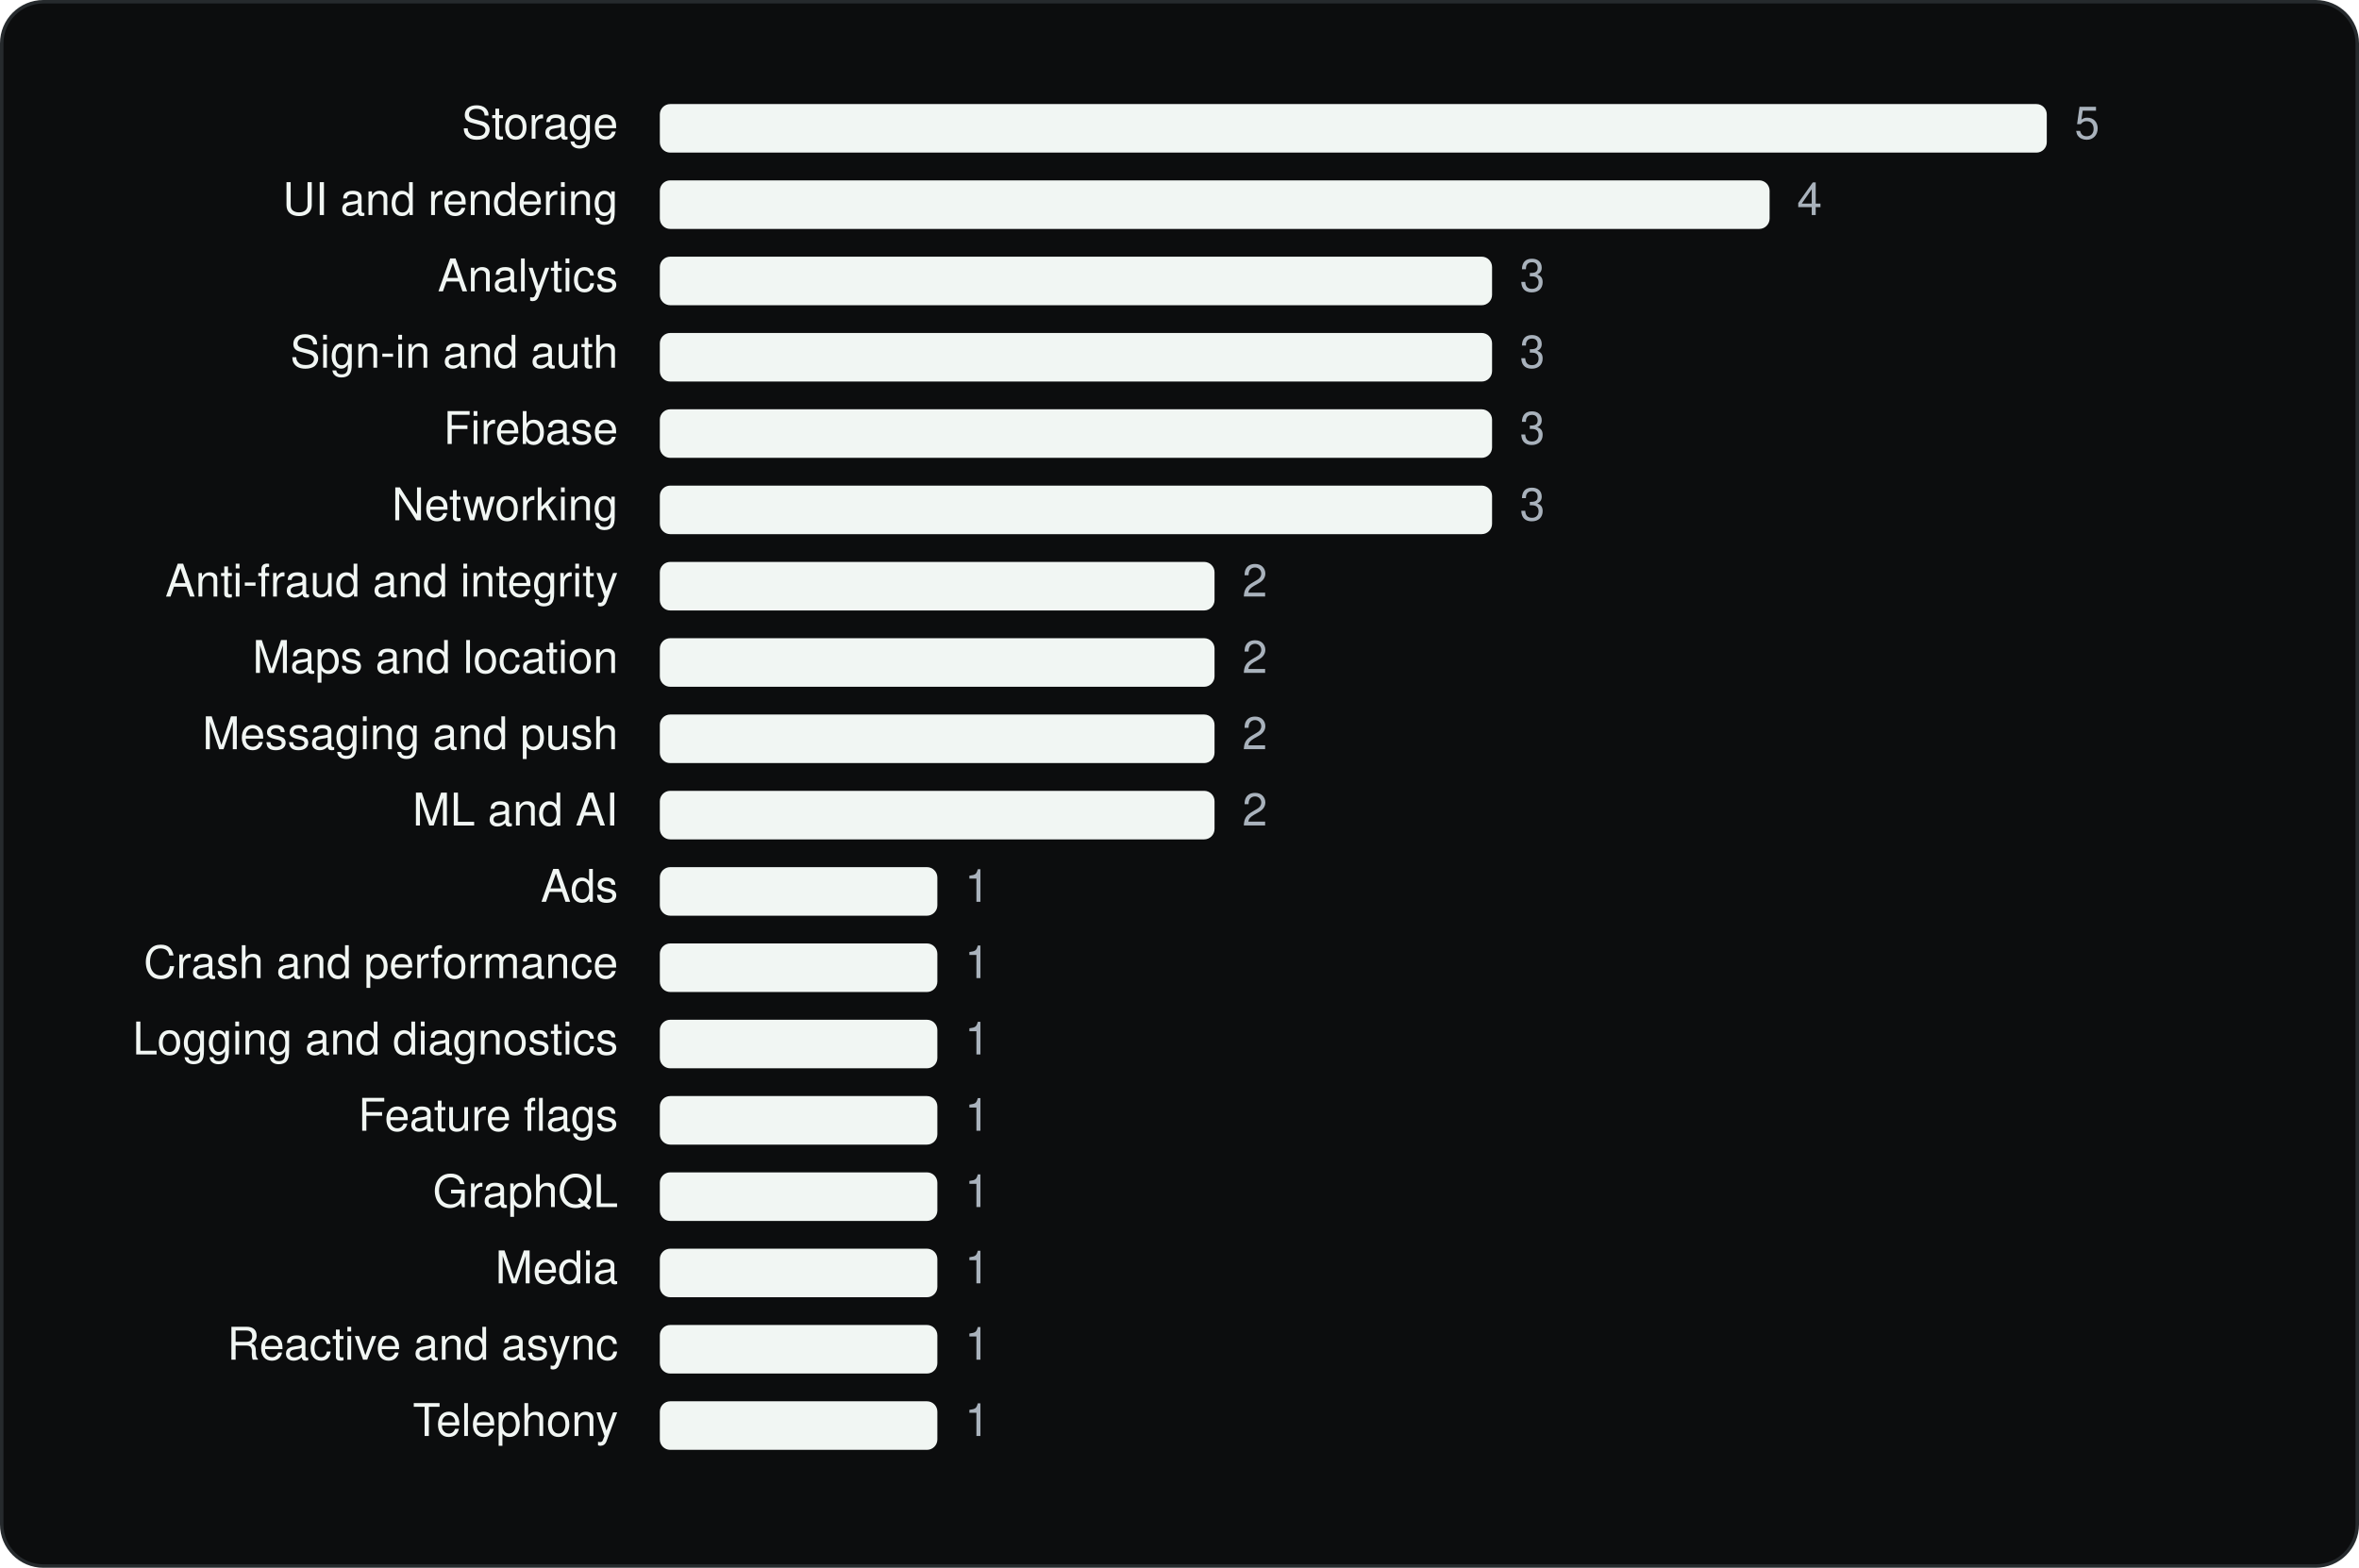
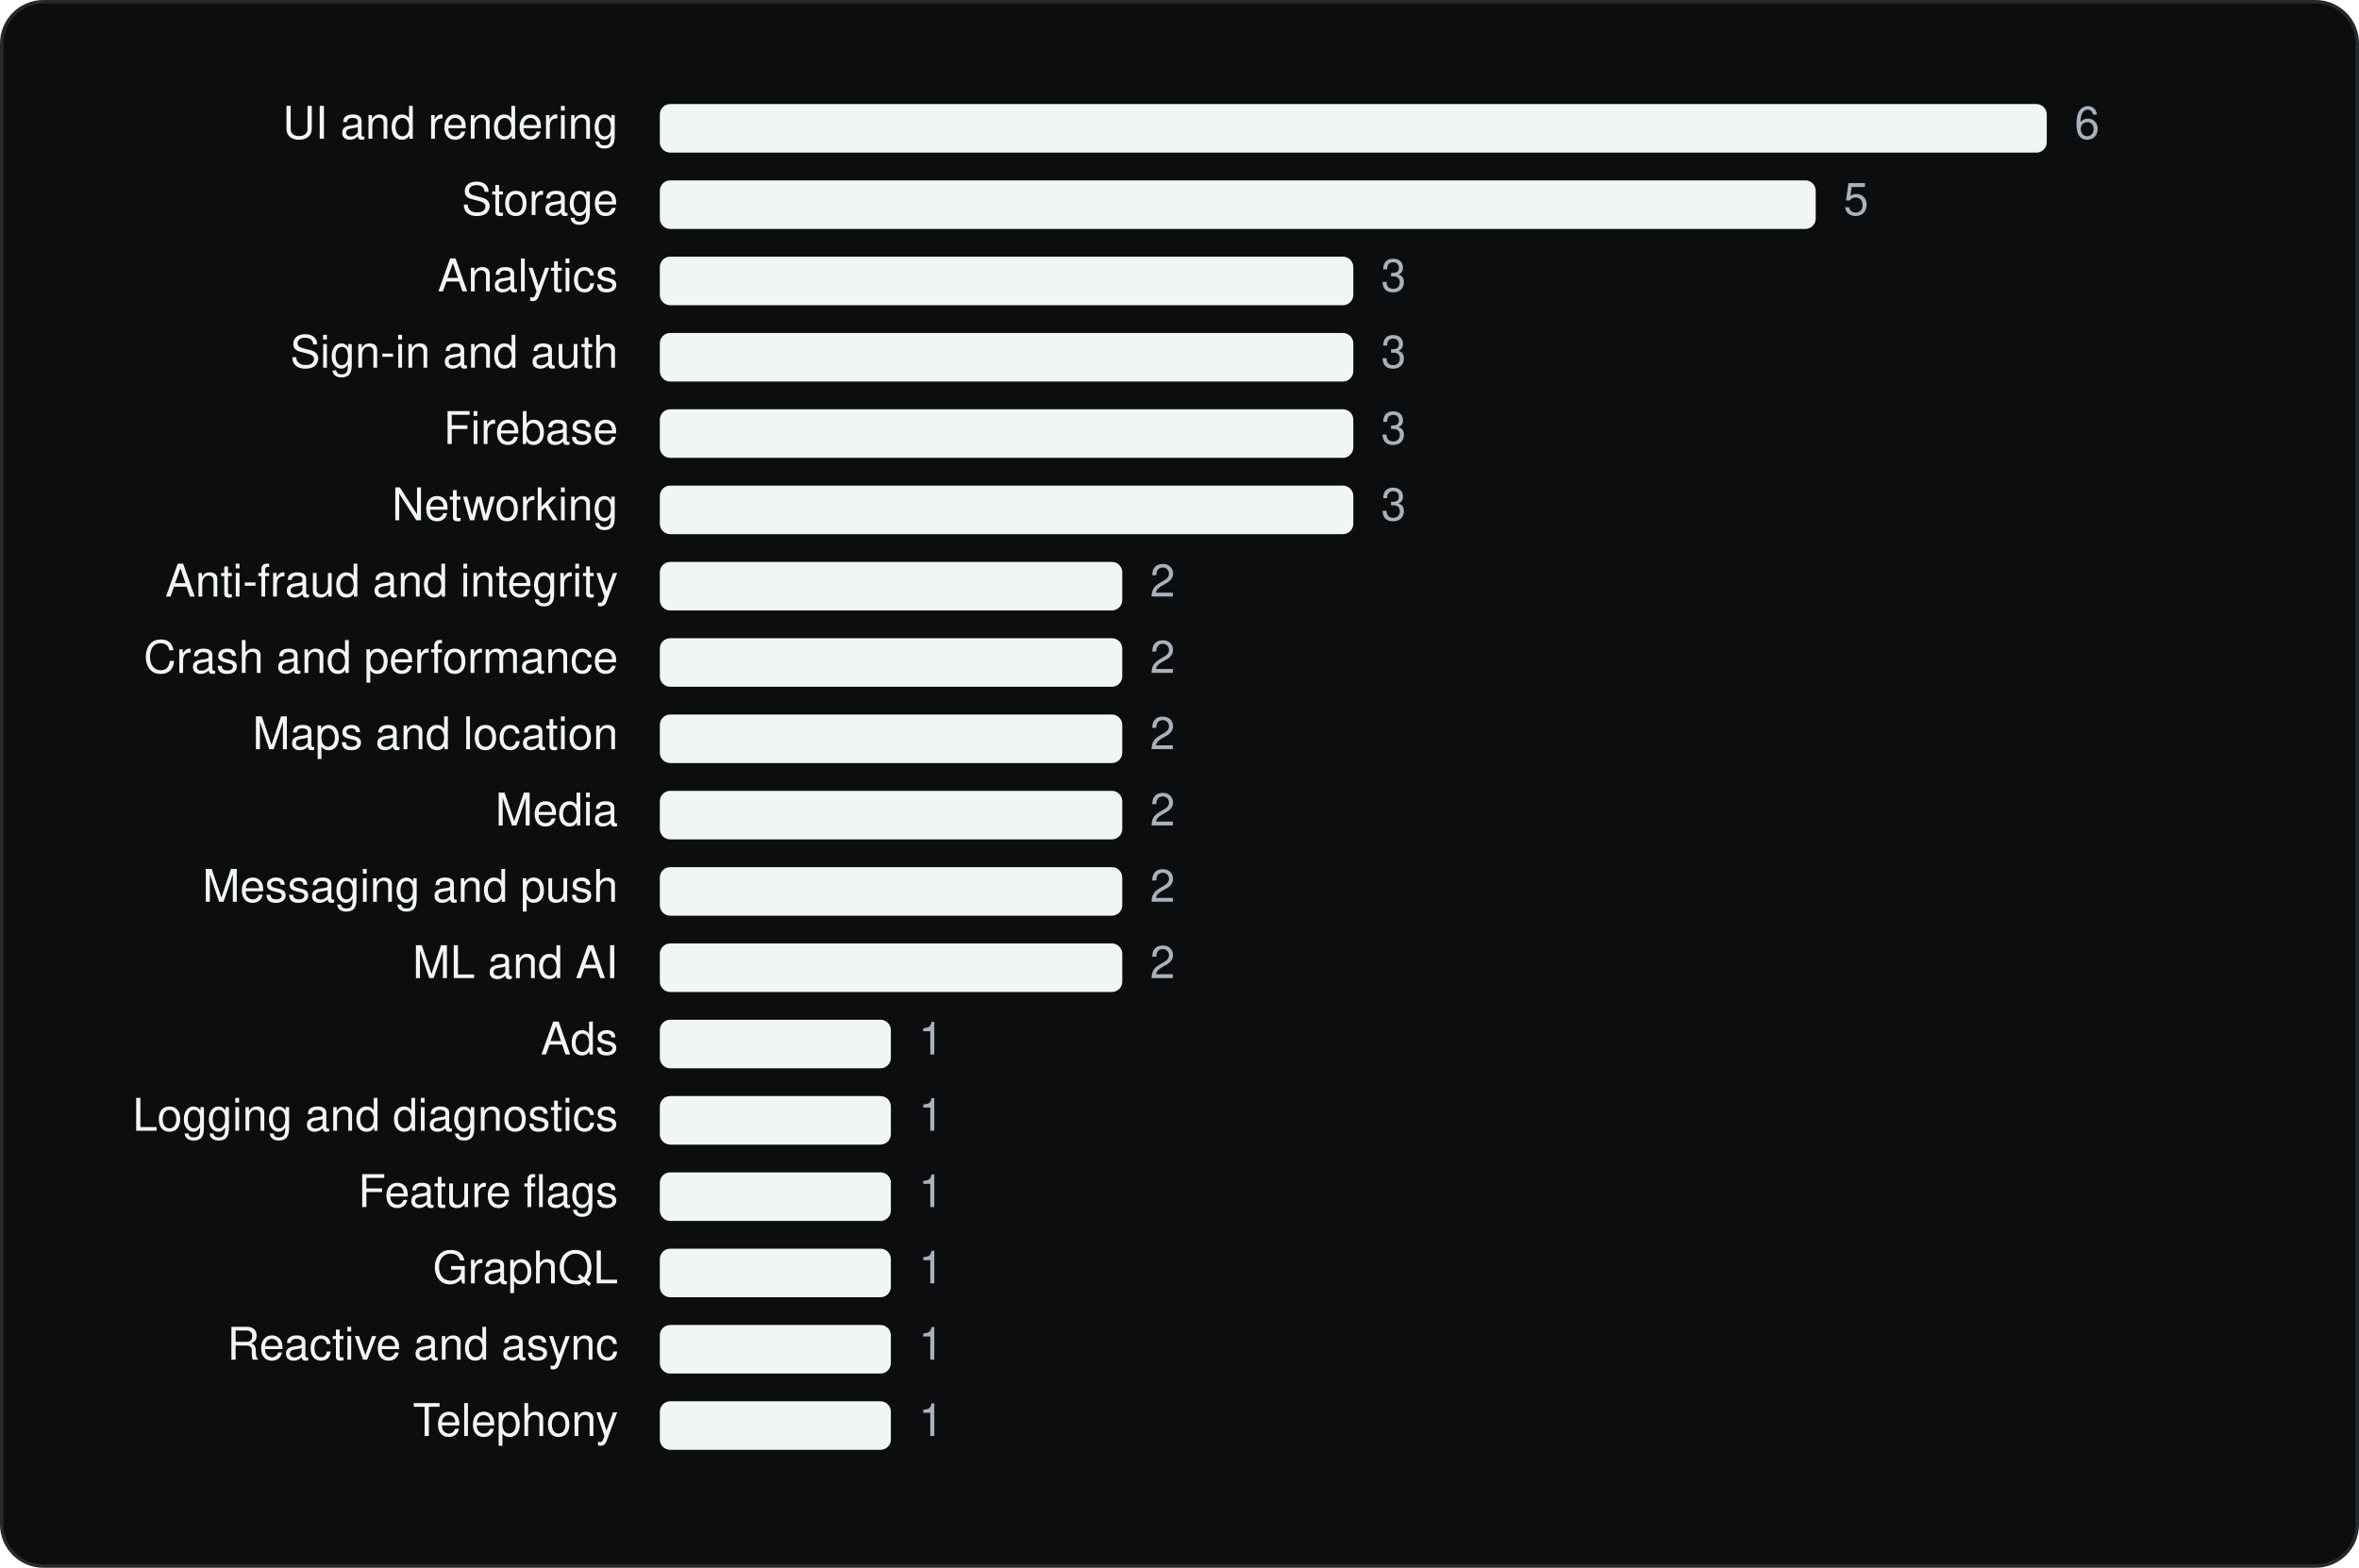
<svg xmlns="http://www.w3.org/2000/svg" viewBox="0 0 680 452" width="680" height="452" role="img" aria-label="Sam's Club SDKs by category" font-family="Geist, -apple-system, BlinkMacSystemFont, 'Segoe UI', Helvetica, Arial, sans-serif">
  <rect x="0.5" y="0.5" width="679" height="451" rx="12" fill="#0C0D0E" stroke="#262A2D" />
  <g transform="translate(20 20)">
-     <text x="158.18" y="20" font-size="13" text-anchor="end" fill="#F1F6F3">Storage</text>
+     <text x="158.18" y="20" font-size="13" text-anchor="end" fill="#F1F6F3">UI and rendering</text>
    <rect x="170.2" y="10" width="399.8" height="14" rx="3" fill="#F1F6F3" />
-     <text x="578.0" y="20" font-size="13" fill="#A9B2BC">5</text>
-     <text x="158.18" y="42" font-size="13" text-anchor="end" fill="#F1F6F3">UI and rendering</text>
-     <rect x="170.2" y="32" width="319.9" height="14" rx="3" fill="#F1F6F3" />
-     <text x="498.0" y="42" font-size="13" fill="#A9B2BC">4</text>
+     <text x="578.0" y="20" font-size="13" fill="#A9B2BC">6</text>
+     <text x="158.18" y="42" font-size="13" text-anchor="end" fill="#F1F6F3">Storage</text>
+     <rect x="170.2" y="32" width="333.2" height="14" rx="3" fill="#F1F6F3" />
+     <text x="511.4" y="42" font-size="13" fill="#A9B2BC">5</text>
    <text x="158.18" y="64" font-size="13" text-anchor="end" fill="#F1F6F3">Analytics</text>
-     <rect x="170.2" y="54" width="239.9" height="14" rx="3" fill="#F1F6F3" />
-     <text x="418.1" y="64" font-size="13" fill="#A9B2BC">3</text>
+     <rect x="170.2" y="54" width="199.9" height="14" rx="3" fill="#F1F6F3" />
+     <text x="378.1" y="64" font-size="13" fill="#A9B2BC">3</text>
    <text x="158.18" y="86" font-size="13" text-anchor="end" fill="#F1F6F3">Sign-in and auth</text>
-     <rect x="170.2" y="76" width="239.9" height="14" rx="3" fill="#F1F6F3" />
-     <text x="418.1" y="86" font-size="13" fill="#A9B2BC">3</text>
+     <rect x="170.2" y="76" width="199.9" height="14" rx="3" fill="#F1F6F3" />
+     <text x="378.1" y="86" font-size="13" fill="#A9B2BC">3</text>
    <text x="158.18" y="108" font-size="13" text-anchor="end" fill="#F1F6F3">Firebase</text>
-     <rect x="170.2" y="98" width="239.9" height="14" rx="3" fill="#F1F6F3" />
-     <text x="418.1" y="108" font-size="13" fill="#A9B2BC">3</text>
+     <rect x="170.2" y="98" width="199.9" height="14" rx="3" fill="#F1F6F3" />
+     <text x="378.1" y="108" font-size="13" fill="#A9B2BC">3</text>
    <text x="158.18" y="130" font-size="13" text-anchor="end" fill="#F1F6F3">Networking</text>
-     <rect x="170.2" y="120" width="239.9" height="14" rx="3" fill="#F1F6F3" />
-     <text x="418.1" y="130" font-size="13" fill="#A9B2BC">3</text>
+     <rect x="170.2" y="120" width="199.9" height="14" rx="3" fill="#F1F6F3" />
+     <text x="378.1" y="130" font-size="13" fill="#A9B2BC">3</text>
    <text x="158.18" y="152" font-size="13" text-anchor="end" fill="#F1F6F3">Anti-fraud and integrity</text>
-     <rect x="170.2" y="142" width="159.9" height="14" rx="3" fill="#F1F6F3" />
-     <text x="338.1" y="152" font-size="13" fill="#A9B2BC">2</text>
-     <text x="158.18" y="174" font-size="13" text-anchor="end" fill="#F1F6F3">Maps and location</text>
-     <rect x="170.2" y="164" width="159.9" height="14" rx="3" fill="#F1F6F3" />
-     <text x="338.1" y="174" font-size="13" fill="#A9B2BC">2</text>
-     <text x="158.18" y="196" font-size="13" text-anchor="end" fill="#F1F6F3">Messaging and push</text>
-     <rect x="170.2" y="186" width="159.9" height="14" rx="3" fill="#F1F6F3" />
-     <text x="338.1" y="196" font-size="13" fill="#A9B2BC">2</text>
-     <text x="158.18" y="218" font-size="13" text-anchor="end" fill="#F1F6F3">ML and AI</text>
-     <rect x="170.2" y="208" width="159.9" height="14" rx="3" fill="#F1F6F3" />
-     <text x="338.1" y="218" font-size="13" fill="#A9B2BC">2</text>
-     <text x="158.18" y="240" font-size="13" text-anchor="end" fill="#F1F6F3">Ads</text>
-     <rect x="170.2" y="230" width="80.0" height="14" rx="3" fill="#F1F6F3" />
-     <text x="258.1" y="240" font-size="13" fill="#A9B2BC">1</text>
-     <text x="158.18" y="262" font-size="13" text-anchor="end" fill="#F1F6F3">Crash and performance</text>
-     <rect x="170.2" y="252" width="80.0" height="14" rx="3" fill="#F1F6F3" />
-     <text x="258.1" y="262" font-size="13" fill="#A9B2BC">1</text>
-     <text x="158.18" y="284" font-size="13" text-anchor="end" fill="#F1F6F3">Logging and diagnostics</text>
-     <rect x="170.2" y="274" width="80.0" height="14" rx="3" fill="#F1F6F3" />
-     <text x="258.1" y="284" font-size="13" fill="#A9B2BC">1</text>
-     <text x="158.18" y="306" font-size="13" text-anchor="end" fill="#F1F6F3">Feature flags</text>
-     <rect x="170.2" y="296" width="80.0" height="14" rx="3" fill="#F1F6F3" />
-     <text x="258.1" y="306" font-size="13" fill="#A9B2BC">1</text>
-     <text x="158.18" y="328" font-size="13" text-anchor="end" fill="#F1F6F3">GraphQL</text>
-     <rect x="170.2" y="318" width="80.0" height="14" rx="3" fill="#F1F6F3" />
-     <text x="258.1" y="328" font-size="13" fill="#A9B2BC">1</text>
-     <text x="158.18" y="350" font-size="13" text-anchor="end" fill="#F1F6F3">Media</text>
-     <rect x="170.2" y="340" width="80.0" height="14" rx="3" fill="#F1F6F3" />
-     <text x="258.1" y="350" font-size="13" fill="#A9B2BC">1</text>
+     <rect x="170.2" y="142" width="133.3" height="14" rx="3" fill="#F1F6F3" />
+     <text x="311.5" y="152" font-size="13" fill="#A9B2BC">2</text>
+     <text x="158.18" y="174" font-size="13" text-anchor="end" fill="#F1F6F3">Crash and performance</text>
+     <rect x="170.2" y="164" width="133.3" height="14" rx="3" fill="#F1F6F3" />
+     <text x="311.5" y="174" font-size="13" fill="#A9B2BC">2</text>
+     <text x="158.18" y="196" font-size="13" text-anchor="end" fill="#F1F6F3">Maps and location</text>
+     <rect x="170.2" y="186" width="133.3" height="14" rx="3" fill="#F1F6F3" />
+     <text x="311.5" y="196" font-size="13" fill="#A9B2BC">2</text>
+     <text x="158.18" y="218" font-size="13" text-anchor="end" fill="#F1F6F3">Media</text>
+     <rect x="170.2" y="208" width="133.3" height="14" rx="3" fill="#F1F6F3" />
+     <text x="311.5" y="218" font-size="13" fill="#A9B2BC">2</text>
+     <text x="158.18" y="240" font-size="13" text-anchor="end" fill="#F1F6F3">Messaging and push</text>
+     <rect x="170.2" y="230" width="133.3" height="14" rx="3" fill="#F1F6F3" />
+     <text x="311.5" y="240" font-size="13" fill="#A9B2BC">2</text>
+     <text x="158.18" y="262" font-size="13" text-anchor="end" fill="#F1F6F3">ML and AI</text>
+     <rect x="170.2" y="252" width="133.3" height="14" rx="3" fill="#F1F6F3" />
+     <text x="311.5" y="262" font-size="13" fill="#A9B2BC">2</text>
+     <text x="158.18" y="284" font-size="13" text-anchor="end" fill="#F1F6F3">Ads</text>
+     <rect x="170.2" y="274" width="66.6" height="14" rx="3" fill="#F1F6F3" />
+     <text x="244.8" y="284" font-size="13" fill="#A9B2BC">1</text>
+     <text x="158.18" y="306" font-size="13" text-anchor="end" fill="#F1F6F3">Logging and diagnostics</text>
+     <rect x="170.2" y="296" width="66.6" height="14" rx="3" fill="#F1F6F3" />
+     <text x="244.8" y="306" font-size="13" fill="#A9B2BC">1</text>
+     <text x="158.18" y="328" font-size="13" text-anchor="end" fill="#F1F6F3">Feature flags</text>
+     <rect x="170.2" y="318" width="66.6" height="14" rx="3" fill="#F1F6F3" />
+     <text x="244.8" y="328" font-size="13" fill="#A9B2BC">1</text>
+     <text x="158.18" y="350" font-size="13" text-anchor="end" fill="#F1F6F3">GraphQL</text>
+     <rect x="170.2" y="340" width="66.6" height="14" rx="3" fill="#F1F6F3" />
+     <text x="244.8" y="350" font-size="13" fill="#A9B2BC">1</text>
    <text x="158.18" y="372" font-size="13" text-anchor="end" fill="#F1F6F3">Reactive and async</text>
-     <rect x="170.2" y="362" width="80.0" height="14" rx="3" fill="#F1F6F3" />
-     <text x="258.1" y="372" font-size="13" fill="#A9B2BC">1</text>
+     <rect x="170.2" y="362" width="66.6" height="14" rx="3" fill="#F1F6F3" />
+     <text x="244.8" y="372" font-size="13" fill="#A9B2BC">1</text>
    <text x="158.18" y="394" font-size="13" text-anchor="end" fill="#F1F6F3">Telephony</text>
-     <rect x="170.2" y="384" width="80.0" height="14" rx="3" fill="#F1F6F3" />
-     <text x="258.1" y="394" font-size="13" fill="#A9B2BC">1</text>
+     <rect x="170.2" y="384" width="66.6" height="14" rx="3" fill="#F1F6F3" />
+     <text x="244.8" y="394" font-size="13" fill="#A9B2BC">1</text>
  </g>
</svg>
